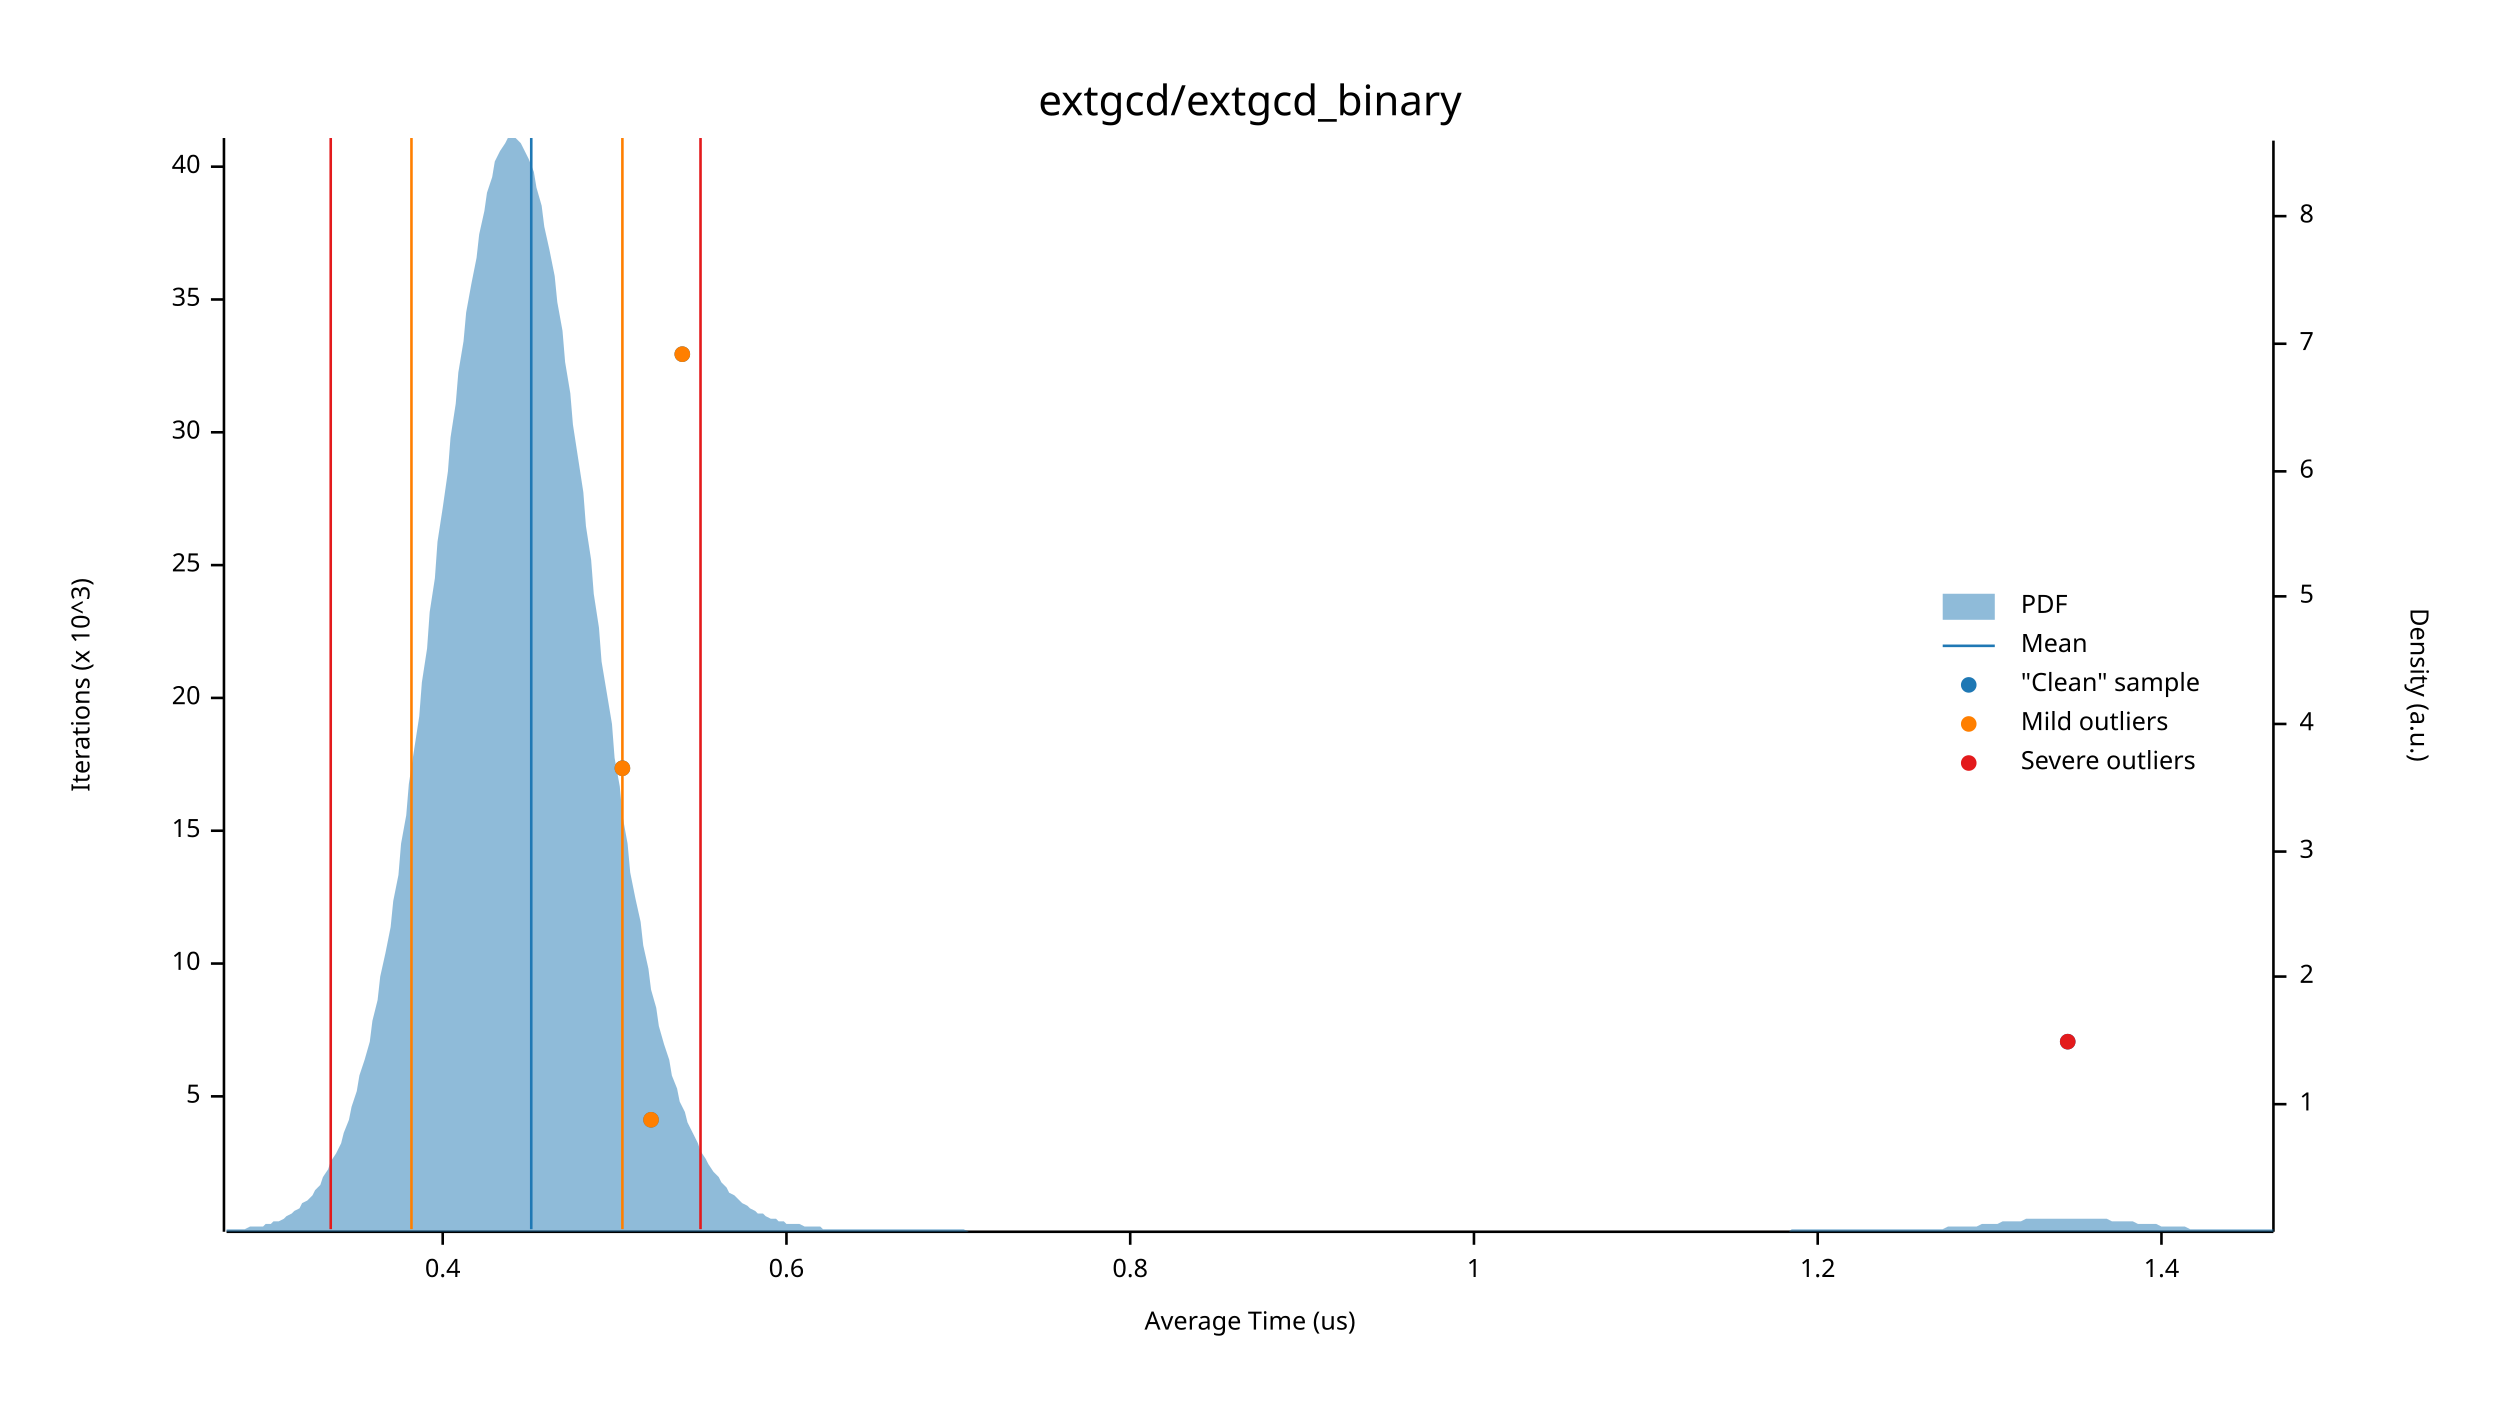
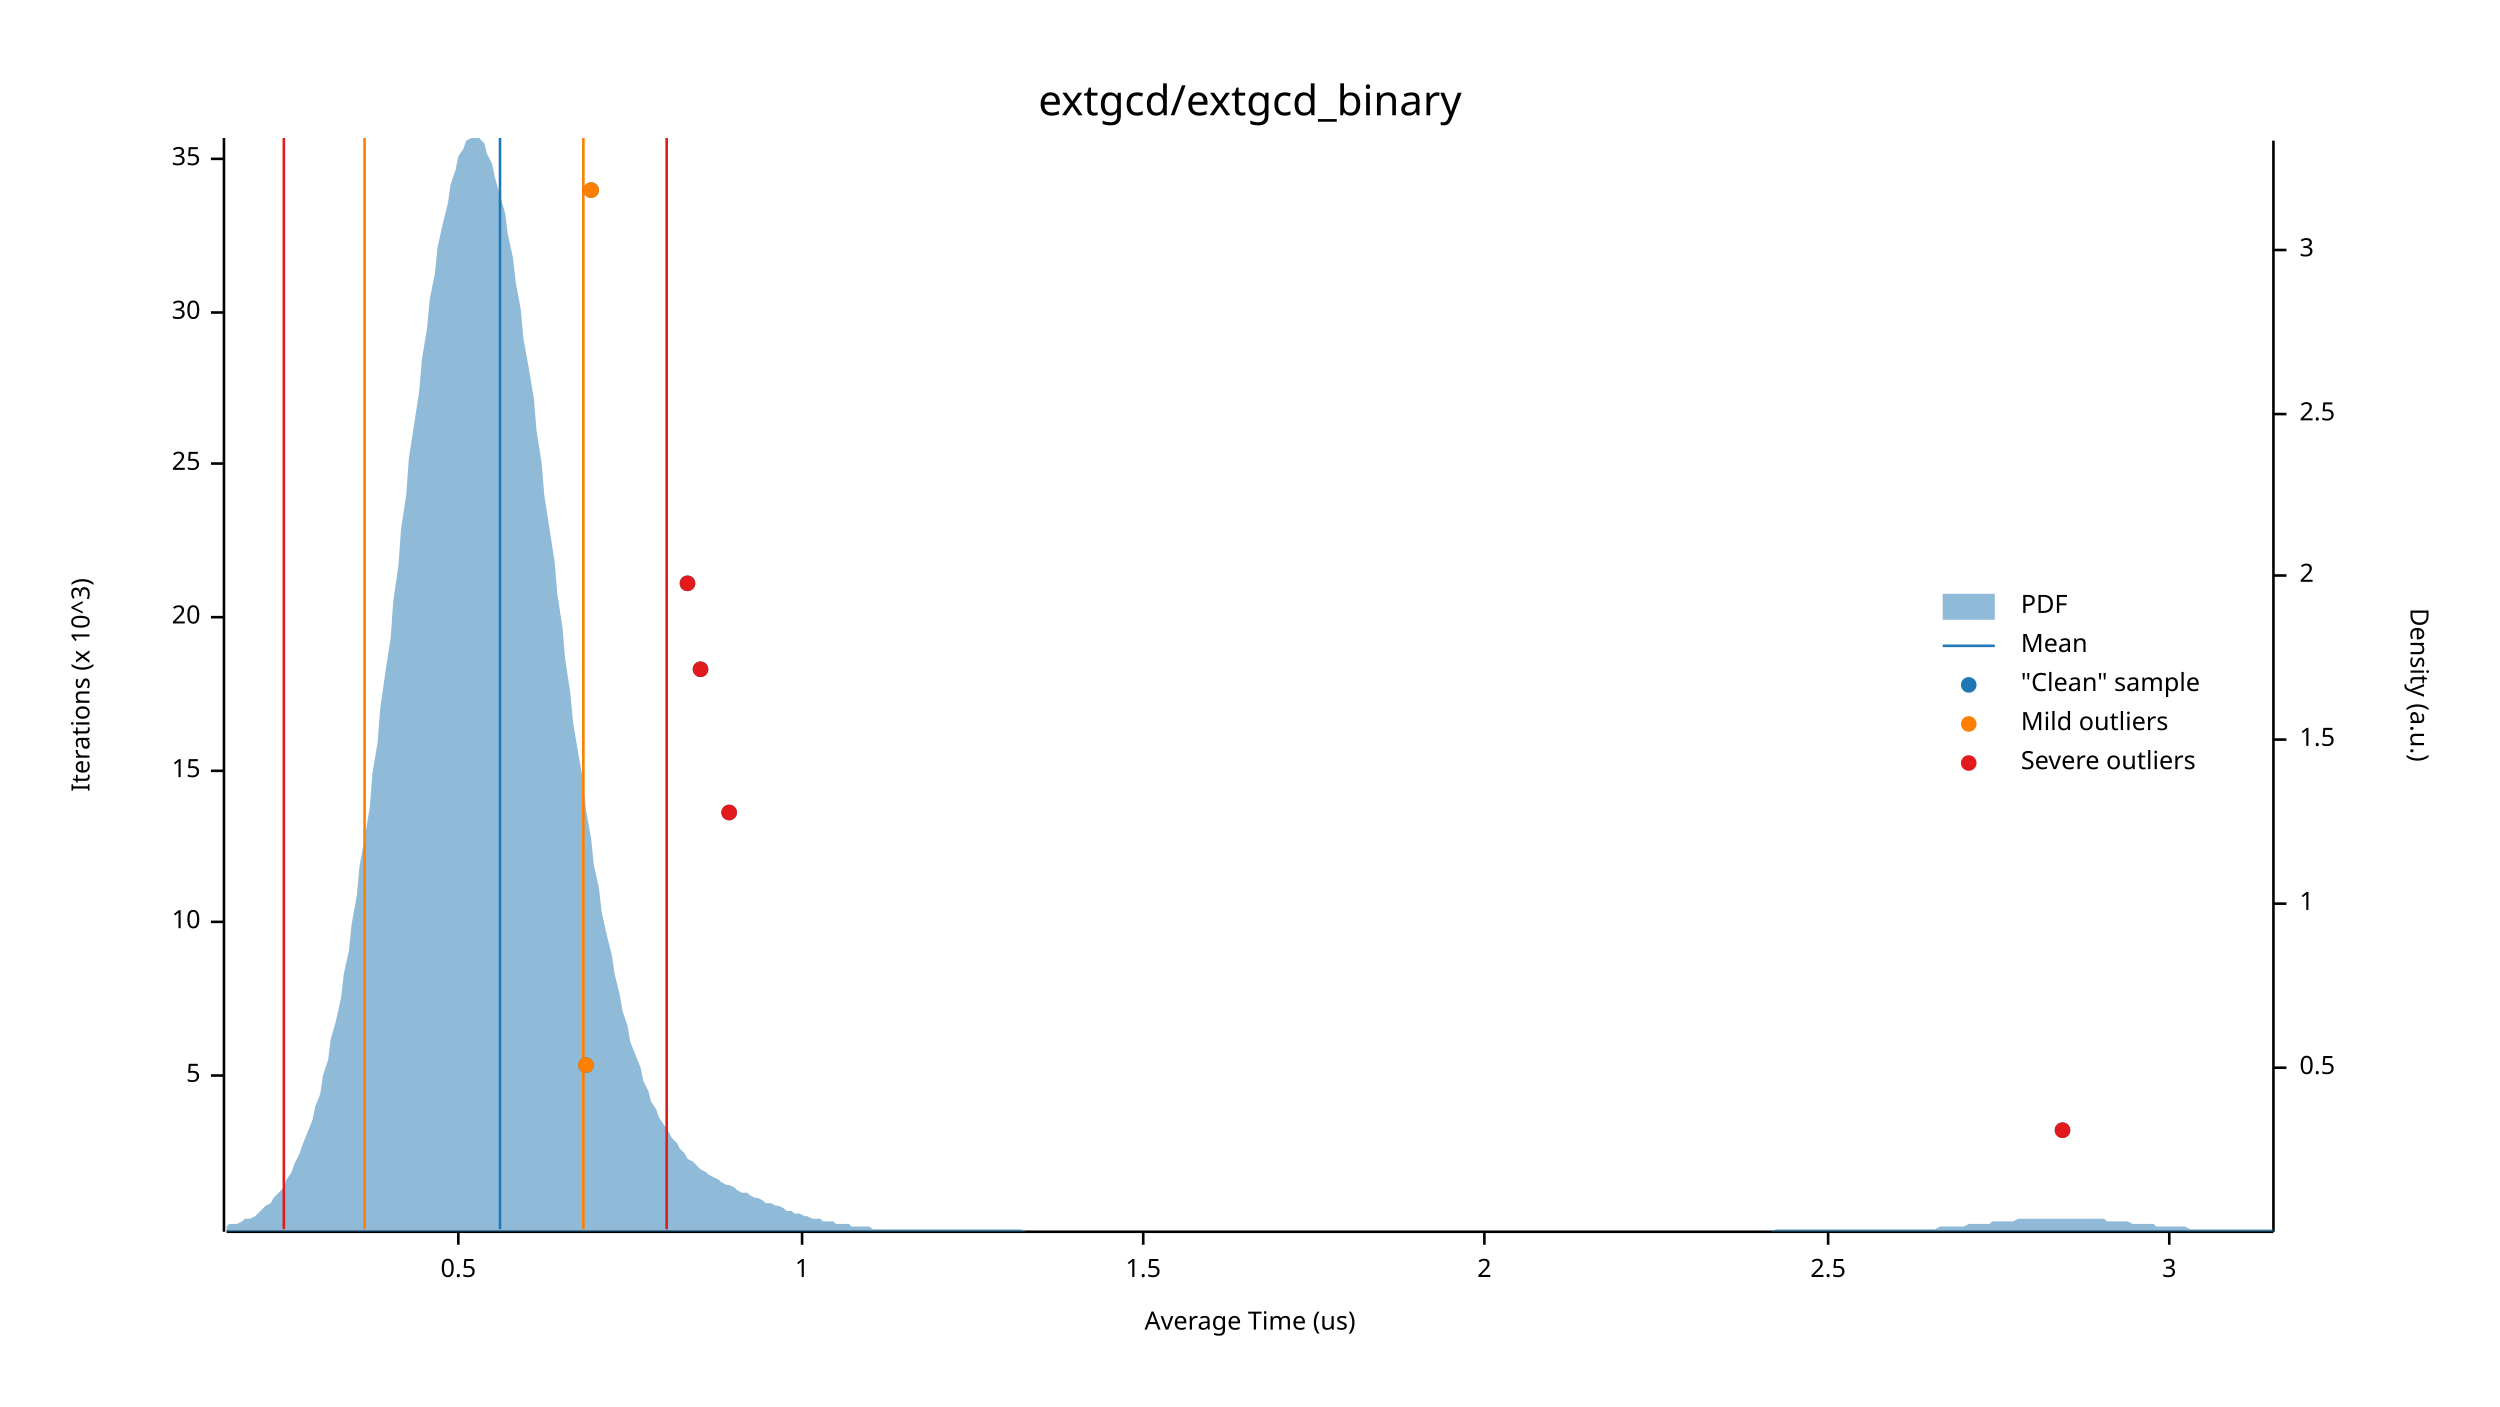
<svg xmlns="http://www.w3.org/2000/svg" width="960" height="540" viewBox="0 0 960 540">
  <text x="480" y="32" dy="0.76em" text-anchor="middle" font-family="sans-serif" font-size="16.129" opacity="1" fill="#000000">
extgcd/extgcd_binary
</text>
  <text x="27" y="263" dy="0.76em" text-anchor="middle" font-family="sans-serif" font-size="9.677" opacity="1" fill="#000000" transform="rotate(270, 27, 263)">
Iterations (x 10^3)
</text>
  <text x="480" y="513" dy="-0.5ex" text-anchor="middle" font-family="sans-serif" font-size="9.677" opacity="1" fill="#000000">
Average Time (us)
</text>
  <polyline fill="none" opacity="1" stroke="#000000" stroke-width="1" points="86,53 86,473 " />
-   <text x="77" y="421" dy="0.5ex" text-anchor="end" font-family="sans-serif" font-size="9.677" opacity="1" fill="#000000">
+   <text x="77" y="413" dy="0.5ex" text-anchor="end" font-family="sans-serif" font-size="9.677" opacity="1" fill="#000000">
5
</text>
-   <polyline fill="none" opacity="1" stroke="#000000" stroke-width="1" points="81,421 86,421 " />
-   <text x="77" y="370" dy="0.5ex" text-anchor="end" font-family="sans-serif" font-size="9.677" opacity="1" fill="#000000">
+   <polyline fill="none" opacity="1" stroke="#000000" stroke-width="1" points="81,413 86,413 " />
+   <text x="77" y="354" dy="0.5ex" text-anchor="end" font-family="sans-serif" font-size="9.677" opacity="1" fill="#000000">
10
</text>
-   <polyline fill="none" opacity="1" stroke="#000000" stroke-width="1" points="81,370 86,370 " />
-   <text x="77" y="319" dy="0.5ex" text-anchor="end" font-family="sans-serif" font-size="9.677" opacity="1" fill="#000000">
+   <polyline fill="none" opacity="1" stroke="#000000" stroke-width="1" points="81,354 86,354 " />
+   <text x="77" y="296" dy="0.5ex" text-anchor="end" font-family="sans-serif" font-size="9.677" opacity="1" fill="#000000">
15
</text>
-   <polyline fill="none" opacity="1" stroke="#000000" stroke-width="1" points="81,319 86,319 " />
-   <text x="77" y="268" dy="0.5ex" text-anchor="end" font-family="sans-serif" font-size="9.677" opacity="1" fill="#000000">
+   <polyline fill="none" opacity="1" stroke="#000000" stroke-width="1" points="81,296 86,296 " />
+   <text x="77" y="237" dy="0.5ex" text-anchor="end" font-family="sans-serif" font-size="9.677" opacity="1" fill="#000000">
20
</text>
-   <polyline fill="none" opacity="1" stroke="#000000" stroke-width="1" points="81,268 86,268 " />
-   <text x="77" y="217" dy="0.5ex" text-anchor="end" font-family="sans-serif" font-size="9.677" opacity="1" fill="#000000">
+   <polyline fill="none" opacity="1" stroke="#000000" stroke-width="1" points="81,237 86,237 " />
+   <text x="77" y="178" dy="0.5ex" text-anchor="end" font-family="sans-serif" font-size="9.677" opacity="1" fill="#000000">
25
</text>
-   <polyline fill="none" opacity="1" stroke="#000000" stroke-width="1" points="81,217 86,217 " />
-   <text x="77" y="166" dy="0.5ex" text-anchor="end" font-family="sans-serif" font-size="9.677" opacity="1" fill="#000000">
+   <polyline fill="none" opacity="1" stroke="#000000" stroke-width="1" points="81,178 86,178 " />
+   <text x="77" y="120" dy="0.5ex" text-anchor="end" font-family="sans-serif" font-size="9.677" opacity="1" fill="#000000">
30
</text>
-   <polyline fill="none" opacity="1" stroke="#000000" stroke-width="1" points="81,166 86,166 " />
-   <text x="77" y="115" dy="0.5ex" text-anchor="end" font-family="sans-serif" font-size="9.677" opacity="1" fill="#000000">
+   <polyline fill="none" opacity="1" stroke="#000000" stroke-width="1" points="81,120 86,120 " />
+   <text x="77" y="61" dy="0.5ex" text-anchor="end" font-family="sans-serif" font-size="9.677" opacity="1" fill="#000000">
35
</text>
-   <polyline fill="none" opacity="1" stroke="#000000" stroke-width="1" points="81,115 86,115 " />
-   <text x="77" y="64" dy="0.5ex" text-anchor="end" font-family="sans-serif" font-size="9.677" opacity="1" fill="#000000">
- 40
+   <polyline fill="none" opacity="1" stroke="#000000" stroke-width="1" points="81,61 86,61 " />
+   <polyline fill="none" opacity="1" stroke="#000000" stroke-width="1" points="87,473 873,473 " />
+   <text x="176" y="483" dy="0.76em" text-anchor="middle" font-family="sans-serif" font-size="9.677" opacity="1" fill="#000000">
+ 0.5
</text>
-   <polyline fill="none" opacity="1" stroke="#000000" stroke-width="1" points="81,64 86,64 " />
-   <polyline fill="none" opacity="1" stroke="#000000" stroke-width="1" points="87,473 873,473 " />
-   <text x="170" y="483" dy="0.76em" text-anchor="middle" font-family="sans-serif" font-size="9.677" opacity="1" fill="#000000">
- 0.4
- </text>
-   <polyline fill="none" opacity="1" stroke="#000000" stroke-width="1" points="170,473 170,478 " />
-   <text x="302" y="483" dy="0.76em" text-anchor="middle" font-family="sans-serif" font-size="9.677" opacity="1" fill="#000000">
- 0.6
- </text>
-   <polyline fill="none" opacity="1" stroke="#000000" stroke-width="1" points="302,473 302,478 " />
-   <text x="434" y="483" dy="0.76em" text-anchor="middle" font-family="sans-serif" font-size="9.677" opacity="1" fill="#000000">
- 0.8
- </text>
-   <polyline fill="none" opacity="1" stroke="#000000" stroke-width="1" points="434,473 434,478 " />
-   <text x="566" y="483" dy="0.76em" text-anchor="middle" font-family="sans-serif" font-size="9.677" opacity="1" fill="#000000">
+   <polyline fill="none" opacity="1" stroke="#000000" stroke-width="1" points="176,473 176,478 " />
+   <text x="308" y="483" dy="0.76em" text-anchor="middle" font-family="sans-serif" font-size="9.677" opacity="1" fill="#000000">
1
</text>
-   <polyline fill="none" opacity="1" stroke="#000000" stroke-width="1" points="566,473 566,478 " />
-   <text x="698" y="483" dy="0.76em" text-anchor="middle" font-family="sans-serif" font-size="9.677" opacity="1" fill="#000000">
- 1.2
+   <polyline fill="none" opacity="1" stroke="#000000" stroke-width="1" points="308,473 308,478 " />
+   <text x="439" y="483" dy="0.76em" text-anchor="middle" font-family="sans-serif" font-size="9.677" opacity="1" fill="#000000">
+ 1.5
</text>
-   <polyline fill="none" opacity="1" stroke="#000000" stroke-width="1" points="698,473 698,478 " />
-   <text x="830" y="483" dy="0.76em" text-anchor="middle" font-family="sans-serif" font-size="9.677" opacity="1" fill="#000000">
- 1.4
+   <polyline fill="none" opacity="1" stroke="#000000" stroke-width="1" points="439,473 439,478 " />
+   <text x="570" y="483" dy="0.76em" text-anchor="middle" font-family="sans-serif" font-size="9.677" opacity="1" fill="#000000">
+ 2
</text>
-   <polyline fill="none" opacity="1" stroke="#000000" stroke-width="1" points="830,473 830,478 " />
+   <polyline fill="none" opacity="1" stroke="#000000" stroke-width="1" points="570,473 570,478 " />
+   <text x="702" y="483" dy="0.76em" text-anchor="middle" font-family="sans-serif" font-size="9.677" opacity="1" fill="#000000">
+ 2.5
+ </text>
+   <polyline fill="none" opacity="1" stroke="#000000" stroke-width="1" points="702,473 702,478 " />
+   <text x="833" y="483" dy="0.76em" text-anchor="middle" font-family="sans-serif" font-size="9.677" opacity="1" fill="#000000">
+ 3
+ </text>
+   <polyline fill="none" opacity="1" stroke="#000000" stroke-width="1" points="833,473 833,478 " />
  <text x="933" y="263" dy="0.76em" text-anchor="middle" font-family="sans-serif" font-size="9.677" opacity="1" fill="#000000" transform="rotate(90, 933, 263)">
Density (a.u.)
</text>
  <polyline fill="none" opacity="1" stroke="#000000" stroke-width="1" points="873,54 873,473 " />
-   <text x="883" y="424" dy="0.5ex" text-anchor="start" font-family="sans-serif" font-size="9.677" opacity="1" fill="#000000">
+   <text x="883" y="410" dy="0.5ex" text-anchor="start" font-family="sans-serif" font-size="9.677" opacity="1" fill="#000000">
+ 0.5
+ </text>
+   <polyline fill="none" opacity="1" stroke="#000000" stroke-width="1" points="873,410 878,410 " />
+   <text x="883" y="347" dy="0.5ex" text-anchor="start" font-family="sans-serif" font-size="9.677" opacity="1" fill="#000000">
1
</text>
-   <polyline fill="none" opacity="1" stroke="#000000" stroke-width="1" points="873,424 878,424 " />
-   <text x="883" y="375" dy="0.5ex" text-anchor="start" font-family="sans-serif" font-size="9.677" opacity="1" fill="#000000">
+   <polyline fill="none" opacity="1" stroke="#000000" stroke-width="1" points="873,347 878,347 " />
+   <text x="883" y="284" dy="0.5ex" text-anchor="start" font-family="sans-serif" font-size="9.677" opacity="1" fill="#000000">
+ 1.5
+ </text>
+   <polyline fill="none" opacity="1" stroke="#000000" stroke-width="1" points="873,284 878,284 " />
+   <text x="883" y="221" dy="0.5ex" text-anchor="start" font-family="sans-serif" font-size="9.677" opacity="1" fill="#000000">
2
</text>
-   <polyline fill="none" opacity="1" stroke="#000000" stroke-width="1" points="873,375 878,375 " />
-   <text x="883" y="327" dy="0.5ex" text-anchor="start" font-family="sans-serif" font-size="9.677" opacity="1" fill="#000000">
+   <polyline fill="none" opacity="1" stroke="#000000" stroke-width="1" points="873,221 878,221 " />
+   <text x="883" y="159" dy="0.5ex" text-anchor="start" font-family="sans-serif" font-size="9.677" opacity="1" fill="#000000">
+ 2.5
+ </text>
+   <polyline fill="none" opacity="1" stroke="#000000" stroke-width="1" points="873,159 878,159 " />
+   <text x="883" y="96" dy="0.5ex" text-anchor="start" font-family="sans-serif" font-size="9.677" opacity="1" fill="#000000">
3
</text>
-   <polyline fill="none" opacity="1" stroke="#000000" stroke-width="1" points="873,327 878,327 " />
-   <text x="883" y="278" dy="0.5ex" text-anchor="start" font-family="sans-serif" font-size="9.677" opacity="1" fill="#000000">
- 4
- </text>
-   <polyline fill="none" opacity="1" stroke="#000000" stroke-width="1" points="873,278 878,278 " />
-   <text x="883" y="229" dy="0.5ex" text-anchor="start" font-family="sans-serif" font-size="9.677" opacity="1" fill="#000000">
- 5
- </text>
-   <polyline fill="none" opacity="1" stroke="#000000" stroke-width="1" points="873,229 878,229 " />
-   <text x="883" y="181" dy="0.5ex" text-anchor="start" font-family="sans-serif" font-size="9.677" opacity="1" fill="#000000">
- 6
- </text>
-   <polyline fill="none" opacity="1" stroke="#000000" stroke-width="1" points="873,181 878,181 " />
-   <text x="883" y="132" dy="0.5ex" text-anchor="start" font-family="sans-serif" font-size="9.677" opacity="1" fill="#000000">
- 7
- </text>
-   <polyline fill="none" opacity="1" stroke="#000000" stroke-width="1" points="873,132 878,132 " />
-   <text x="883" y="83" dy="0.5ex" text-anchor="start" font-family="sans-serif" font-size="9.677" opacity="1" fill="#000000">
- 8
- </text>
-   <polyline fill="none" opacity="1" stroke="#000000" stroke-width="1" points="873,83 878,83 " />
-   <polygon opacity="0.5" fill="#1F78B4" points="87,472 88,472 90,472 91,472 93,472 94,472 96,471 98,471 99,471 101,471 102,470 104,470 105,469 107,469 109,468 110,467 112,466 113,465 115,464 116,462 118,461 120,459 121,457 123,455 124,452 126,449 127,446 129,443 131,439 132,435 134,430 135,425 137,419 138,413 140,407 142,400 143,392 145,384 146,375 148,366 150,356 151,346 153,336 154,324 156,313 157,301 159,288 161,275 162,262 164,249 165,235 167,222 168,208 170,195 172,181 173,168 175,155 176,143 178,131 179,120 181,109 183,99 184,90 186,81 187,74 189,68 190,62 192,58 194,55 195,53 197,53 198,53 200,55 201,57 203,61 205,66 206,72 208,79 209,87 211,96 213,106 214,116 216,127 217,139 219,151 220,163 222,176 224,189 225,202 227,215 228,228 230,241 231,254 233,266 235,278 236,291 238,302 239,313 241,324 242,335 244,345 246,354 247,363 249,372 250,380 252,387 253,394 255,401 257,407 258,413 260,418 261,423 263,427 264,431 266,435 268,439 269,442 271,445 272,447 274,450 276,452 277,454 279,456 280,458 282,459 283,460 285,462 287,463 288,464 290,465 291,466 293,466 294,467 296,468 298,468 299,469 301,469 302,470 304,470 305,470 307,470 309,471 310,471 312,471 313,471 315,471 316,472 318,472 320,472 321,472 323,472 324,472 326,472 327,472 329,472 331,472 332,472 334,472 335,472 337,472 339,472 340,472 342,472 343,472 345,472 346,472 348,472 350,472 351,472 353,472 354,472 356,472 357,472 359,472 361,472 362,472 364,472 365,472 367,472 368,472 370,472 372,473 373,473 375,473 376,473 378,473 379,473 381,473 383,473 384,473 386,473 387,473 389,473 391,473 392,473 394,473 395,473 397,473 398,473 400,473 402,473 403,473 405,473 406,473 408,473 409,473 411,473 413,473 414,473 416,473 417,473 419,473 420,473 422,473 424,473 425,473 427,473 428,473 430,473 431,473 433,473 435,473 436,473 438,473 439,473 441,473 442,473 444,473 446,473 447,473 449,473 450,473 452,473 454,473 455,473 457,473 458,473 460,473 461,473 463,473 465,473 466,473 468,473 469,473 471,473 472,473 474,473 476,473 477,473 479,473 480,473 482,473 483,473 485,473 487,473 488,473 490,473 491,473 493,473 494,473 496,473 498,473 499,473 501,473 502,473 504,473 505,473 507,473 509,473 510,473 512,473 513,473 515,473 517,473 518,473 520,473 521,473 523,473 524,473 526,473 528,473 529,473 531,473 532,473 534,473 535,473 537,473 539,473 540,473 542,473 543,473 545,473 546,473 548,473 550,473 551,473 553,473 554,473 556,473 557,473 559,473 561,473 562,473 564,473 565,473 567,473 568,473 570,473 572,473 573,473 575,473 576,473 578,473 580,473 581,473 583,473 584,473 586,473 587,473 589,473 591,473 592,473 594,473 595,473 597,473 598,473 600,473 602,473 603,473 605,473 606,473 608,473 609,473 611,473 613,473 614,473 616,473 617,473 619,473 620,473 622,473 624,473 625,473 627,473 628,473 630,473 632,473 633,473 635,473 636,473 638,473 639,473 641,473 643,473 644,473 646,473 647,473 649,473 650,473 652,473 654,473 655,473 657,473 658,473 660,473 661,473 663,473 665,473 666,473 668,473 669,473 671,473 672,473 674,473 676,473 677,473 679,473 680,473 682,473 683,473 685,473 687,473 688,472 690,472 691,472 693,472 695,472 696,472 698,472 699,472 701,472 702,472 704,472 706,472 707,472 709,472 710,472 712,472 713,472 715,472 717,472 718,472 720,472 721,472 723,472 724,472 726,472 728,472 729,472 731,472 732,472 734,472 735,472 737,472 739,472 740,472 742,472 743,472 745,472 746,472 748,471 750,471 751,471 753,471 754,471 756,471 758,471 759,471 761,470 762,470 764,470 765,470 767,470 769,469 770,469 772,469 773,469 775,469 776,469 778,468 780,468 781,468 783,468 784,468 786,468 787,468 789,468 791,468 792,468 794,468 795,468 797,468 798,468 800,468 802,468 803,468 805,468 806,468 808,468 809,468 811,469 813,469 814,469 816,469 817,469 819,469 821,470 822,470 824,470 825,470 827,470 828,470 830,471 832,471 833,471 835,471 836,471 838,471 839,471 841,472 843,472 844,472 846,472 847,472 849,472 850,472 852,472 854,472 855,472 857,472 858,472 860,472 861,472 863,472 865,472 866,472 868,472 869,472 871,472 873,472 873,473 87,473 " />
-   <polyline fill="none" opacity="1" stroke="#1F78B4" stroke-width="1" points="204,472 204,53 " />
-   <polyline fill="none" opacity="1" stroke="#FF7F00" stroke-width="1" points="158,472 158,53 " />
-   <polyline fill="none" opacity="1" stroke="#FF7F00" stroke-width="1" points="239,472 239,53 " />
-   <polyline fill="none" opacity="1" stroke="#E31A1C" stroke-width="1" points="127,472 127,53 " />
-   <polyline fill="none" opacity="1" stroke="#E31A1C" stroke-width="1" points="269,472 269,53 " />
-   <circle cx="250" cy="430" r="3" opacity="1" fill="#1F78B4" stroke="none" stroke-width="1" />
-   <circle cx="794" cy="400" r="3" opacity="1" fill="#1F78B4" stroke="none" stroke-width="1" />
-   <circle cx="239" cy="295" r="3" opacity="1" fill="#1F78B4" stroke="none" stroke-width="1" />
-   <circle cx="262" cy="136" r="3" opacity="1" fill="#1F78B4" stroke="none" stroke-width="1" />
-   <circle cx="250" cy="430" r="3" opacity="1" fill="#FF7F00" stroke="none" stroke-width="1" />
-   <circle cx="239" cy="295" r="3" opacity="1" fill="#FF7F00" stroke="none" stroke-width="1" />
-   <circle cx="262" cy="136" r="3" opacity="1" fill="#FF7F00" stroke="none" stroke-width="1" />
-   <circle cx="794" cy="400" r="3" opacity="1" fill="#E31A1C" stroke="none" stroke-width="1" />
+   <polyline fill="none" opacity="1" stroke="#000000" stroke-width="1" points="873,96 878,96 " />
+   <polygon opacity="0.5" fill="#1F78B4" points="87,471 88,470 90,470 91,470 93,469 94,468 96,468 98,467 99,466 101,464 102,463 104,462 105,460 107,458 109,456 110,453 112,450 113,447 115,443 116,440 118,435 120,430 121,425 123,420 124,413 126,407 127,399 129,392 131,383 132,374 134,365 135,355 137,344 138,333 140,322 142,310 143,297 145,285 146,272 148,258 150,245 151,231 153,217 154,203 156,190 157,176 159,163 161,150 162,138 164,126 165,115 167,105 168,95 170,86 172,78 173,71 175,65 176,60 178,57 179,54 181,53 183,53 184,53 186,55 187,59 189,63 190,68 192,75 194,82 195,90 197,99 198,108 200,119 201,130 203,141 205,153 206,165 208,178 209,190 211,203 213,216 214,228 216,241 217,253 219,266 220,277 222,289 224,300 225,311 227,322 228,332 230,341 231,350 233,359 235,367 236,374 238,382 239,388 241,394 242,400 244,405 246,410 247,415 249,419 250,423 252,426 253,429 255,432 257,435 258,437 260,439 261,441 263,443 264,445 266,446 268,448 269,449 271,450 272,451 274,452 276,453 277,454 279,455 280,455 282,456 283,457 285,458 287,458 288,459 290,460 291,460 293,461 294,462 296,462 298,463 299,463 301,464 302,465 304,465 305,466 307,466 309,467 310,467 312,468 313,468 315,468 316,469 318,469 320,469 321,470 323,470 324,470 326,470 327,471 329,471 331,471 332,471 334,471 335,472 337,472 339,472 340,472 342,472 343,472 345,472 346,472 348,472 350,472 351,472 353,472 354,472 356,472 357,472 359,472 361,472 362,472 364,472 365,472 367,472 368,472 370,472 372,472 373,472 375,472 376,472 378,472 379,472 381,472 383,472 384,472 386,472 387,472 389,472 391,472 392,472 394,473 395,473 397,473 398,473 400,473 402,473 403,473 405,473 406,473 408,473 409,473 411,473 413,473 414,473 416,473 417,473 419,473 420,473 422,473 424,473 425,473 427,473 428,473 430,473 431,473 433,473 435,473 436,473 438,473 439,473 441,473 442,473 444,473 446,473 447,473 449,473 450,473 452,473 454,473 455,473 457,473 458,473 460,473 461,473 463,473 465,473 466,473 468,473 469,473 471,473 472,473 474,473 476,473 477,473 479,473 480,473 482,473 483,473 485,473 487,473 488,473 490,473 491,473 493,473 494,473 496,473 498,473 499,473 501,473 502,473 504,473 505,473 507,473 509,473 510,473 512,473 513,473 515,473 517,473 518,473 520,473 521,473 523,473 524,473 526,473 528,473 529,473 531,473 532,473 534,473 535,473 537,473 539,473 540,473 542,473 543,473 545,473 546,473 548,473 550,473 551,473 553,473 554,473 556,473 557,473 559,473 561,473 562,473 564,473 565,473 567,473 568,473 570,473 572,473 573,473 575,473 576,473 578,473 580,473 581,473 583,473 584,473 586,473 587,473 589,473 591,473 592,473 594,473 595,473 597,473 598,473 600,473 602,473 603,473 605,473 606,473 608,473 609,473 611,473 613,473 614,473 616,473 617,473 619,473 620,473 622,473 624,473 625,473 627,473 628,473 630,473 632,473 633,473 635,473 636,473 638,473 639,473 641,473 643,473 644,473 646,473 647,473 649,473 650,473 652,473 654,473 655,473 657,473 658,473 660,473 661,473 663,473 665,473 666,473 668,473 669,473 671,473 672,473 674,473 676,473 677,473 679,473 680,473 682,472 683,472 685,472 687,472 688,472 690,472 691,472 693,472 695,472 696,472 698,472 699,472 701,472 702,472 704,472 706,472 707,472 709,472 710,472 712,472 713,472 715,472 717,472 718,472 720,472 721,472 723,472 724,472 726,472 728,472 729,472 731,472 732,472 734,472 735,472 737,472 739,472 740,472 742,472 743,472 745,471 746,471 748,471 750,471 751,471 753,471 754,471 756,470 758,470 759,470 761,470 762,470 764,470 765,469 767,469 769,469 770,469 772,469 773,469 775,468 776,468 778,468 780,468 781,468 783,468 784,468 786,468 787,468 789,468 791,468 792,468 794,468 795,468 797,468 798,468 800,468 802,468 803,468 805,468 806,468 808,468 809,469 811,469 813,469 814,469 816,469 817,469 819,470 821,470 822,470 824,470 825,470 827,470 828,471 830,471 832,471 833,471 835,471 836,471 838,471 839,471 841,472 843,472 844,472 846,472 847,472 849,472 850,472 852,472 854,472 855,472 857,472 858,472 860,472 861,472 863,472 865,472 866,472 868,472 869,472 871,472 873,472 873,473 87,473 " />
+   <polyline fill="none" opacity="1" stroke="#1F78B4" stroke-width="1" points="192,472 192,53 " />
+   <polyline fill="none" opacity="1" stroke="#FF7F00" stroke-width="1" points="140,472 140,53 " />
+   <polyline fill="none" opacity="1" stroke="#FF7F00" stroke-width="1" points="224,472 224,53 " />
+   <polyline fill="none" opacity="1" stroke="#E31A1C" stroke-width="1" points="109,472 109,53 " />
+   <polyline fill="none" opacity="1" stroke="#E31A1C" stroke-width="1" points="256,472 256,53 " />
+   <circle cx="792" cy="434" r="3" opacity="1" fill="#1F78B4" stroke="none" stroke-width="1" />
+   <circle cx="225" cy="409" r="3" opacity="1" fill="#1F78B4" stroke="none" stroke-width="1" />
+   <circle cx="280" cy="312" r="3" opacity="1" fill="#1F78B4" stroke="none" stroke-width="1" />
+   <circle cx="269" cy="257" r="3" opacity="1" fill="#1F78B4" stroke="none" stroke-width="1" />
+   <circle cx="264" cy="224" r="3" opacity="1" fill="#1F78B4" stroke="none" stroke-width="1" />
+   <circle cx="227" cy="73" r="3" opacity="1" fill="#1F78B4" stroke="none" stroke-width="1" />
+   <circle cx="225" cy="409" r="3" opacity="1" fill="#FF7F00" stroke="none" stroke-width="1" />
+   <circle cx="227" cy="73" r="3" opacity="1" fill="#FF7F00" stroke="none" stroke-width="1" />
+   <circle cx="792" cy="434" r="3" opacity="1" fill="#E31A1C" stroke="none" stroke-width="1" />
+   <circle cx="280" cy="312" r="3" opacity="1" fill="#E31A1C" stroke="none" stroke-width="1" />
+   <circle cx="269" cy="257" r="3" opacity="1" fill="#E31A1C" stroke="none" stroke-width="1" />
+   <circle cx="264" cy="224" r="3" opacity="1" fill="#E31A1C" stroke="none" stroke-width="1" />
  <text x="776" y="228" dy="0.76em" text-anchor="start" font-family="sans-serif" font-size="9.677" opacity="1" fill="#000000">
PDF
</text>
  <text x="776" y="243" dy="0.76em" text-anchor="start" font-family="sans-serif" font-size="9.677" opacity="1" fill="#000000">
Mean
</text>
  <text x="776" y="258" dy="0.76em" text-anchor="start" font-family="sans-serif" font-size="9.677" opacity="1" fill="#000000">
"Clean" sample
</text>
  <text x="776" y="273" dy="0.76em" text-anchor="start" font-family="sans-serif" font-size="9.677" opacity="1" fill="#000000">
Mild outliers
</text>
  <text x="776" y="288" dy="0.76em" text-anchor="start" font-family="sans-serif" font-size="9.677" opacity="1" fill="#000000">
Severe outliers
</text>
  <rect x="746" y="228" width="20" height="10" opacity="0.5" fill="#1F78B4" stroke="none" />
  <polyline fill="none" opacity="1" stroke="#1F78B4" stroke-width="1" points="746,248 766,248 " />
  <circle cx="756" cy="263" r="3" opacity="1" fill="#1F78B4" stroke="none" stroke-width="1" />
  <circle cx="756" cy="278" r="3" opacity="1" fill="#FF7F00" stroke="none" stroke-width="1" />
  <circle cx="756" cy="293" r="3" opacity="1" fill="#E31A1C" stroke="none" stroke-width="1" />
</svg>
